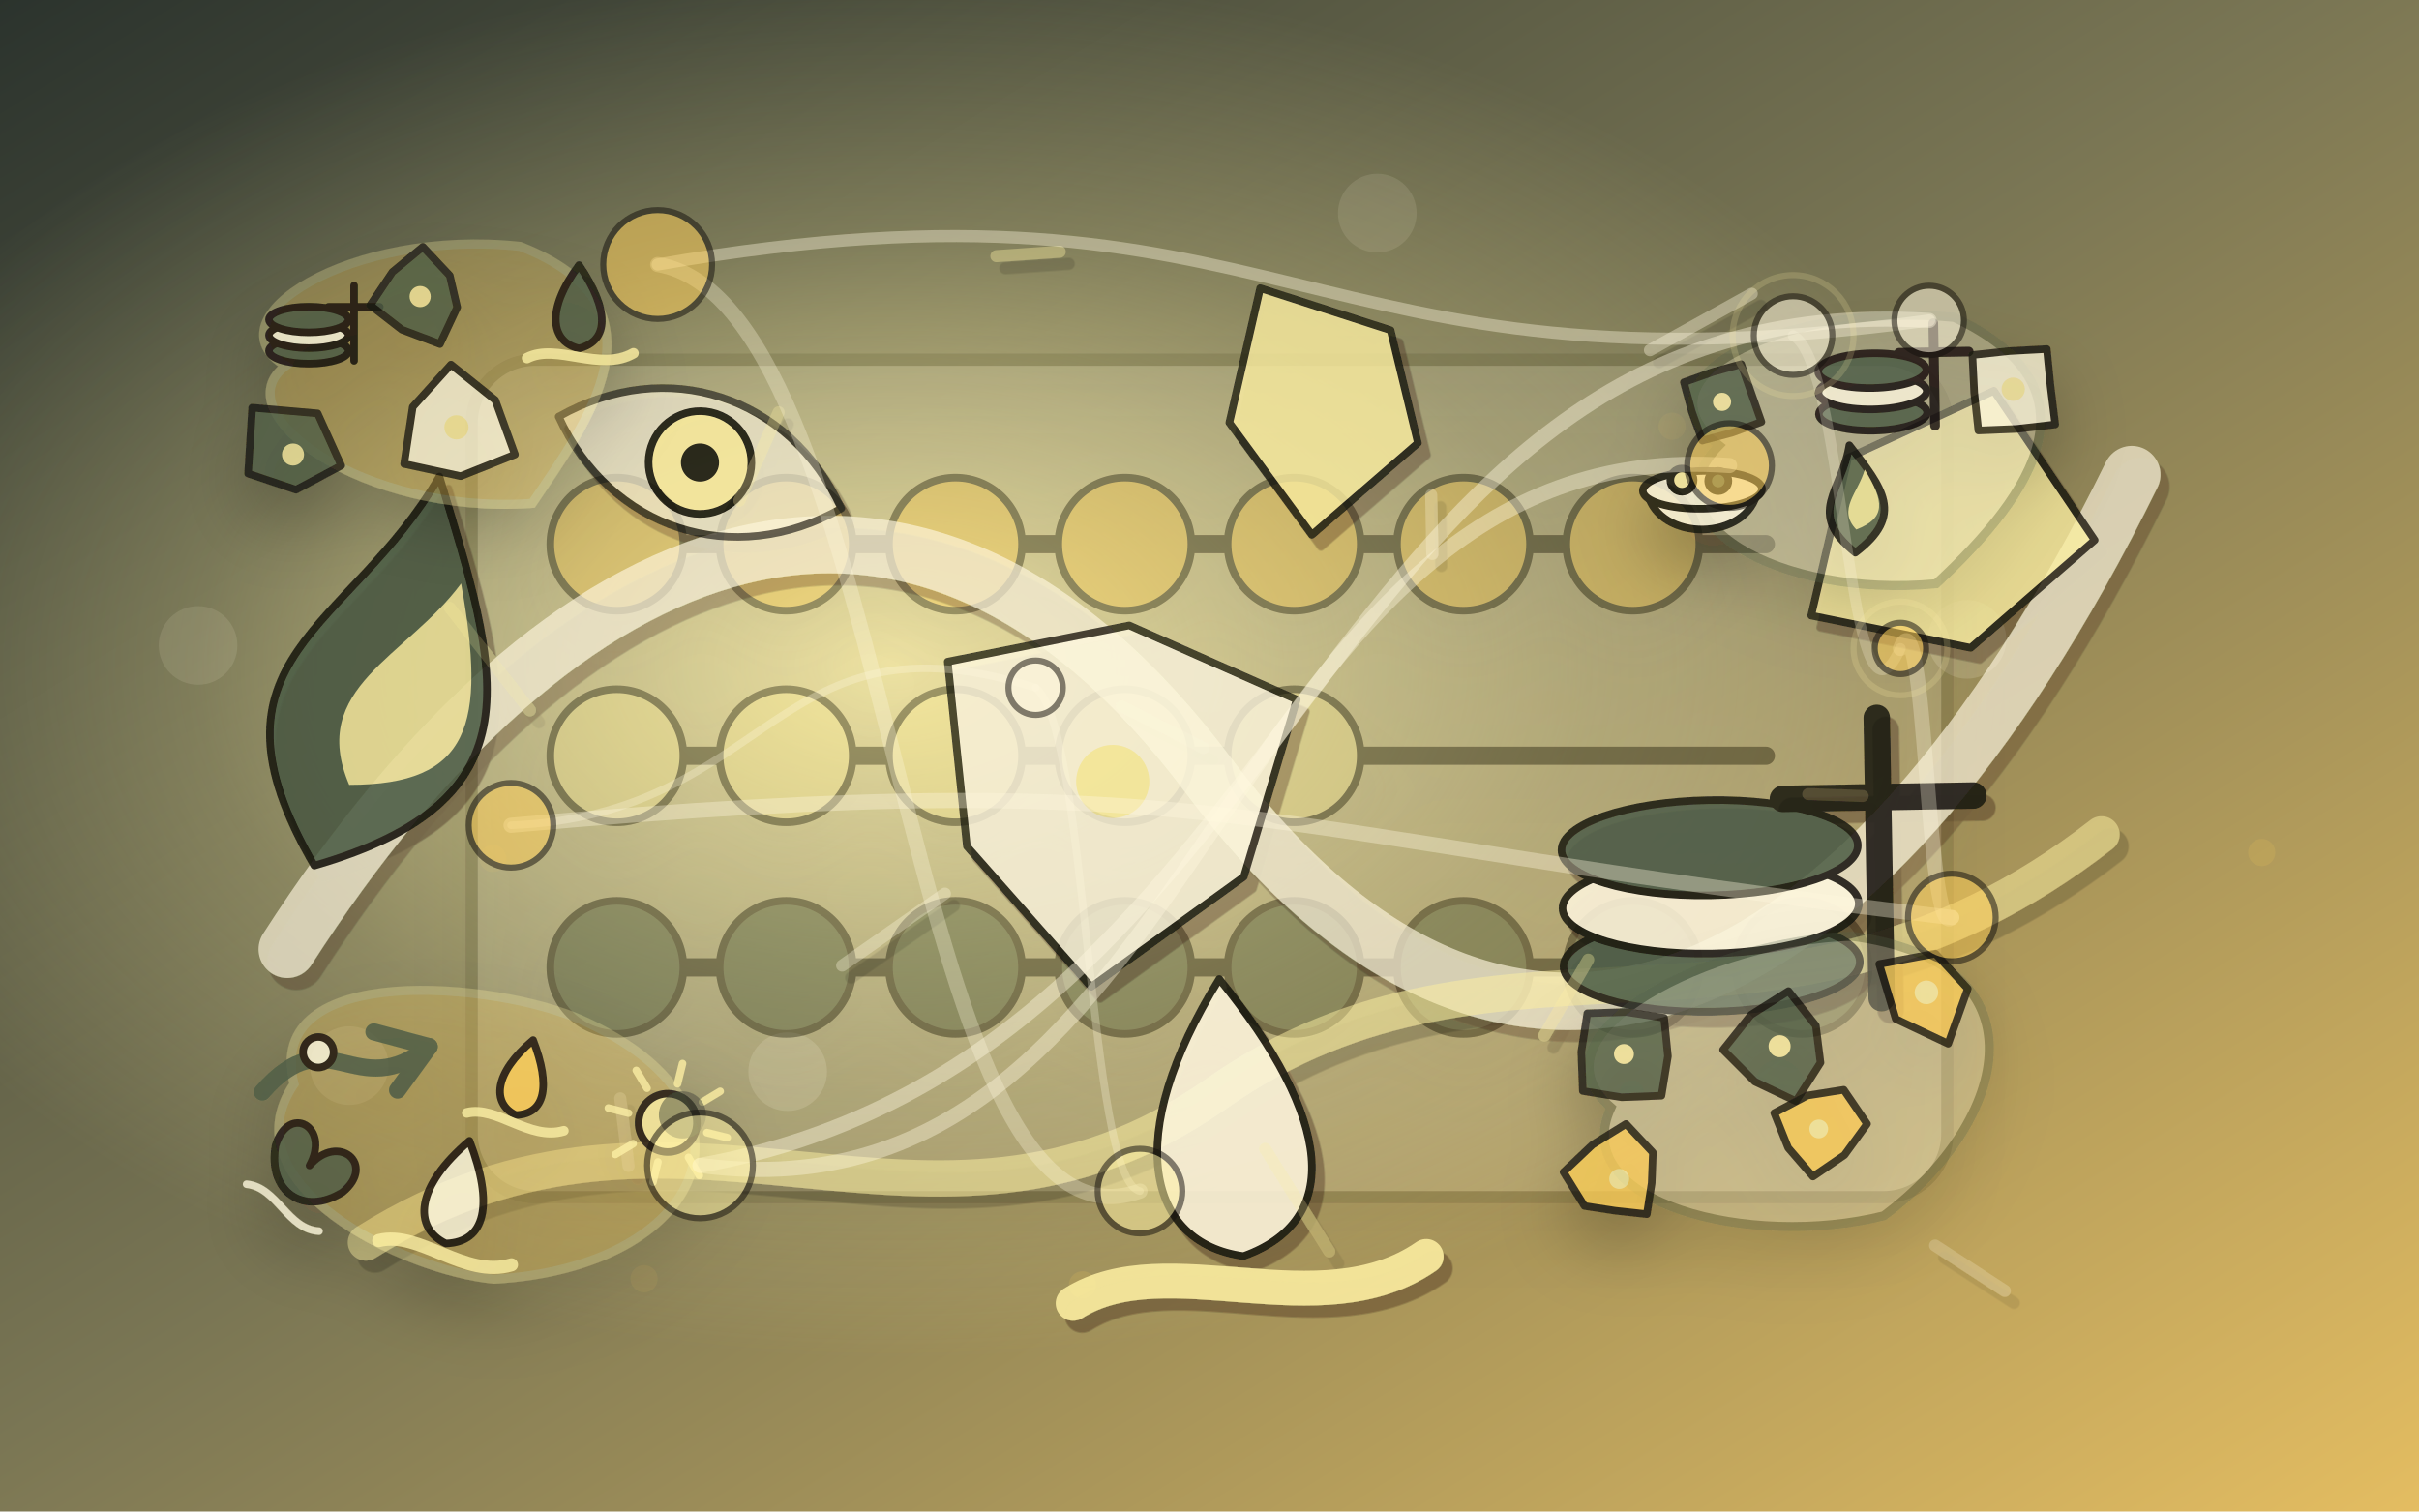
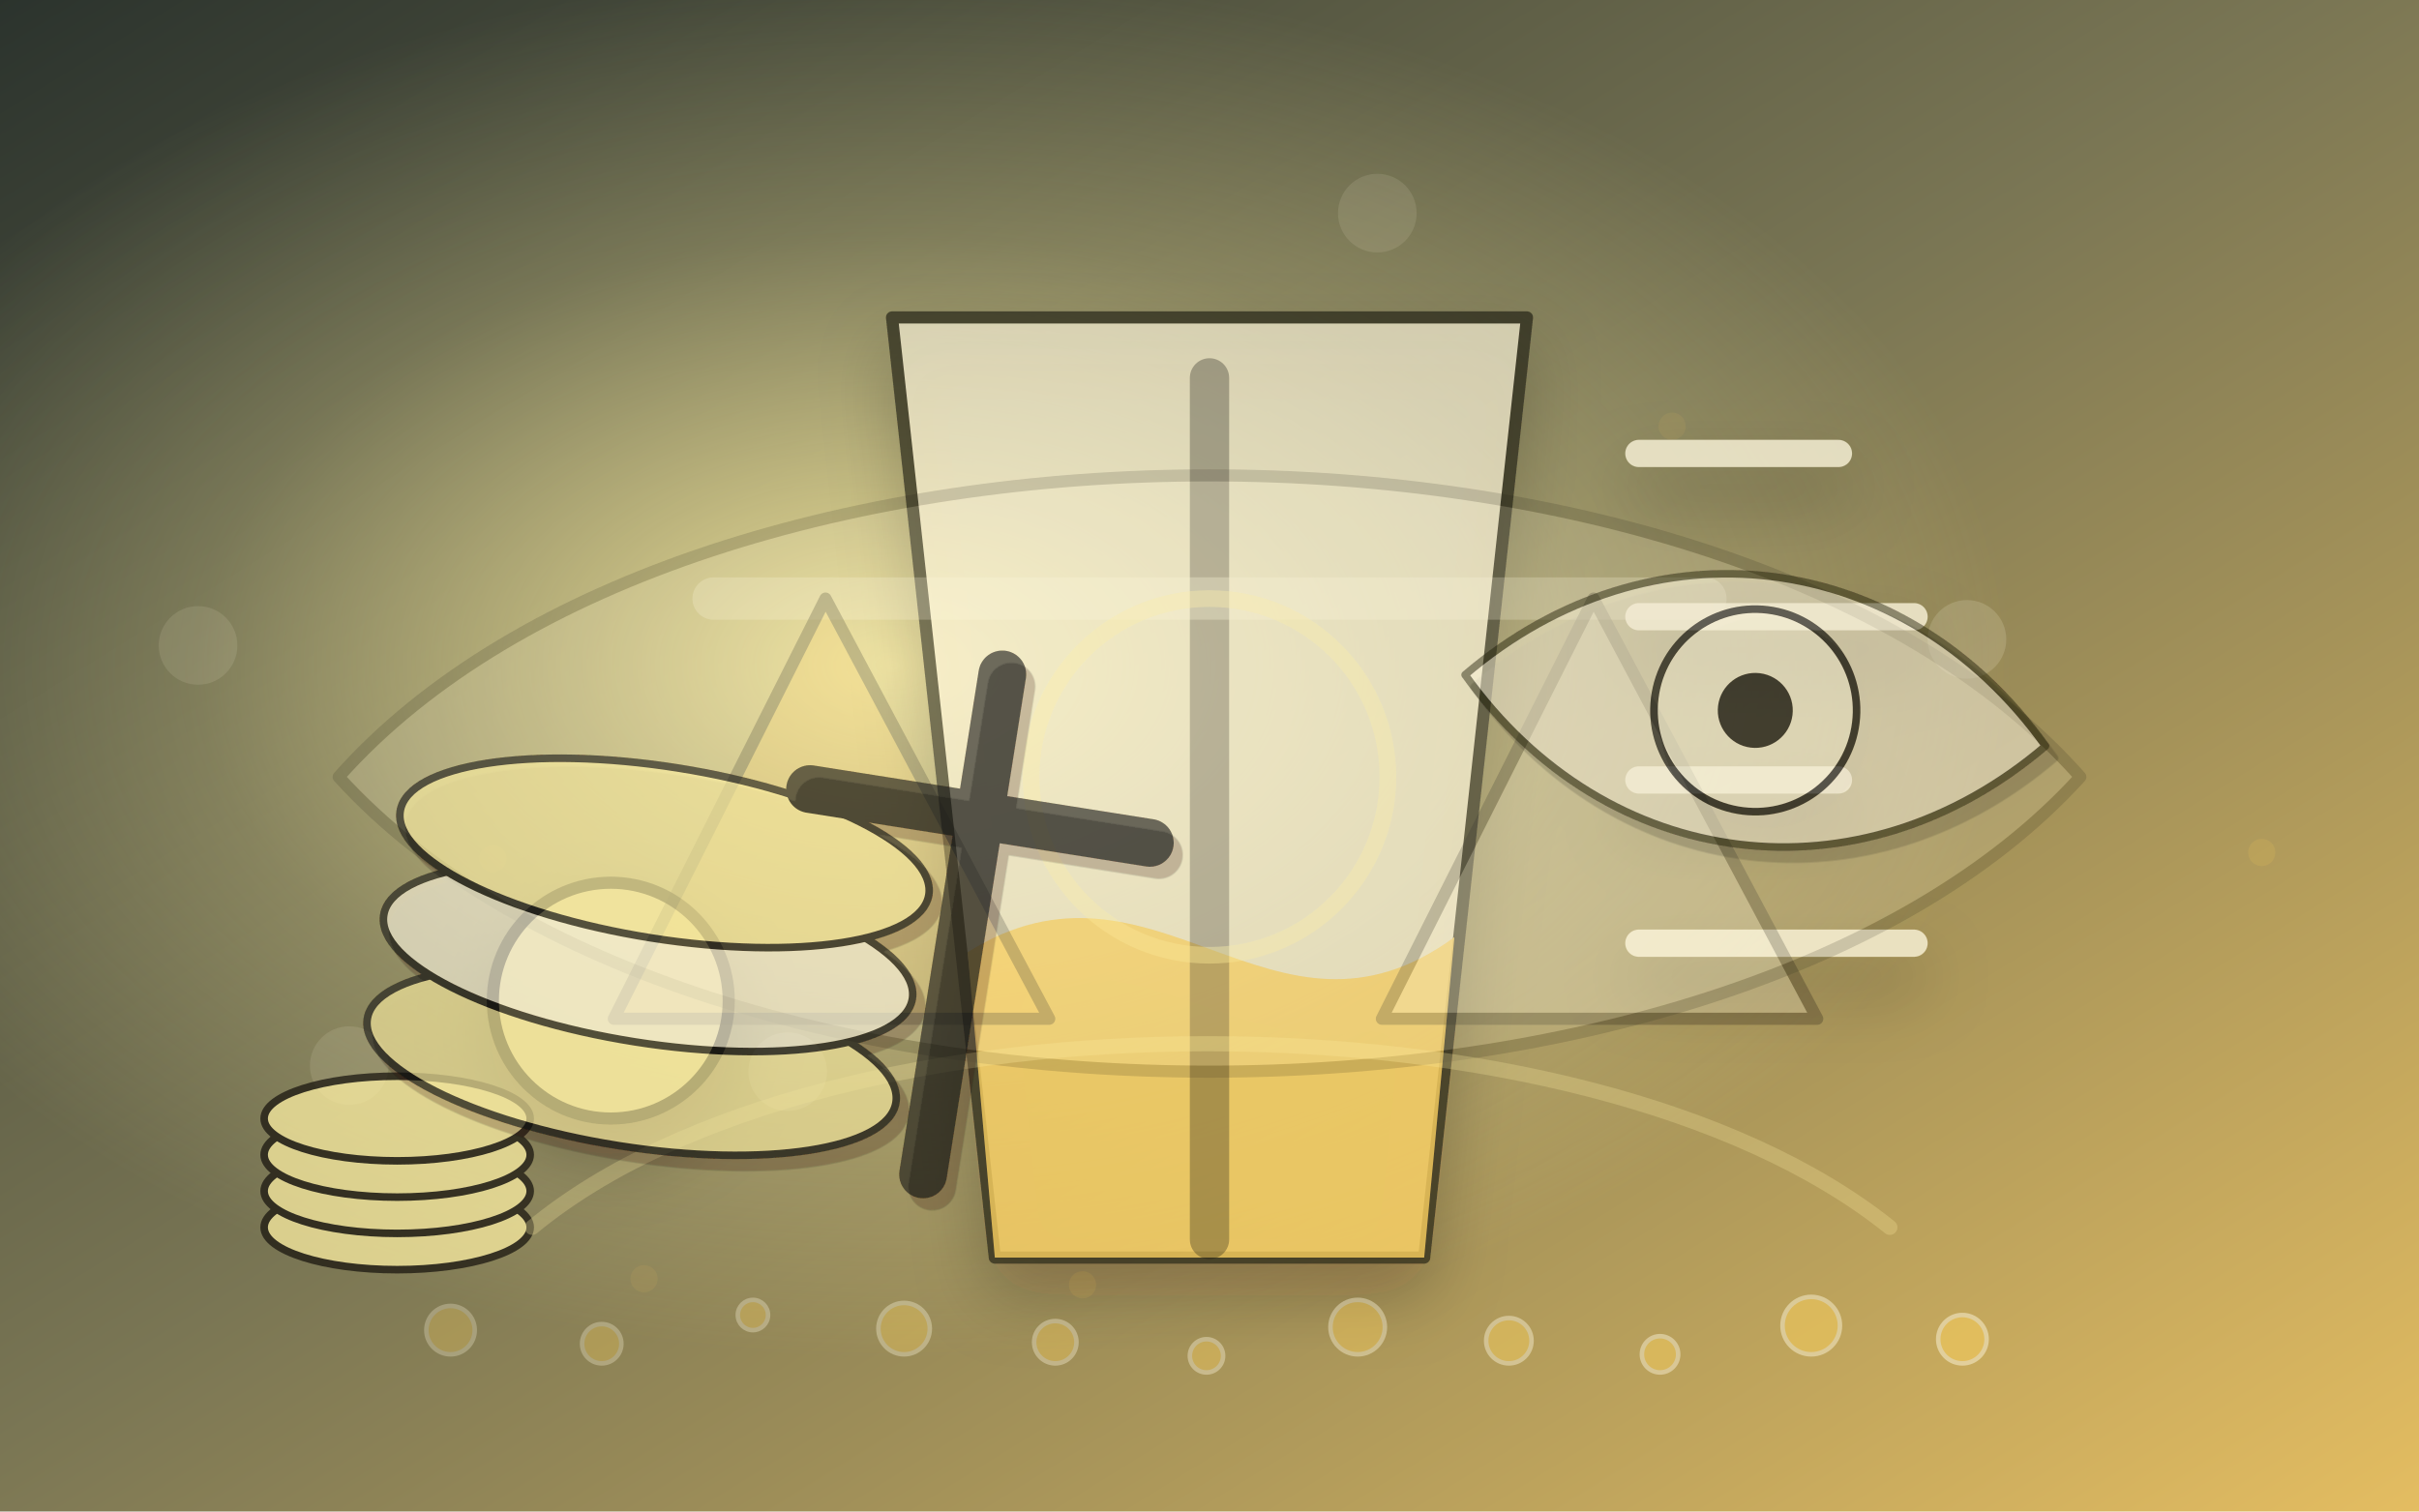
<svg xmlns="http://www.w3.org/2000/svg" width="1600" height="1000" viewBox="0 0 1600 1000" role="img" aria-labelledby="title desc">
  <defs>
    <linearGradient id="posterBg" x1="0" y1="0" x2="1" y2="1">
      <stop offset="0%" stop-color="#2b332d" />
      <stop offset="48%" stop-color="#7a7654" />
      <stop offset="100%" stop-color="#e4bd61" />
    </linearGradient>
    <radialGradient id="warmGlow" cx="37%" cy="44%" r="46%">
      <stop offset="0%" stop-color="#fff1a4" stop-opacity=".88" />
      <stop offset="62%" stop-color="#fff1a4" stop-opacity=".24" />
      <stop offset="100%" stop-color="#fff1a4" stop-opacity="0" />
    </radialGradient>
    <filter id="posterShadow" x="-20%" y="-20%" width="140%" height="150%">
      <feDropShadow dx="0" dy="22" stdDeviation="22" flood-color="#140d08" flood-opacity=".32" />
    </filter>
    <filter id="hardInk" x="-20%" y="-20%" width="140%" height="150%">
      <feDropShadow dx="6" dy="8" stdDeviation="0" flood-color="#12100c" flood-opacity=".34" />
    </filter>
    <style>
      .ink { stroke: #16120d; stroke-width: 8; stroke-linecap: round; stroke-linejoin: round; }
      .thin { stroke: #16120d; stroke-width: 5; stroke-linecap: round; stroke-linejoin: round; }
    </style>
  </defs>
  <rect width="1600" height="1000" fill="url(#posterBg)" />
  <rect width="1600" height="1000" fill="url(#warmGlow)" />
  <circle cx="426" cy="846" r="9" fill="#ffd058" opacity="0.08" />
  <circle cx="231" cy="705" r="26" fill="#fff8df" opacity="0.11" />
  <circle cx="1496" cy="564" r="9" fill="#ffd058" opacity="0.13" />
  <circle cx="1301" cy="423" r="26" fill="#fff8df" opacity="0.16" />
  <circle cx="1106" cy="282" r="9" fill="#ffd058" opacity="0.08" />
  <circle cx="911" cy="141" r="26" fill="#fff8df" opacity="0.11" />
  <circle cx="716" cy="850" r="9" fill="#ffd058" opacity="0.13" />
  <circle cx="521" cy="709" r="26" fill="#fff8df" opacity="0.16" />
  <circle cx="326" cy="568" r="9" fill="#ffd058" opacity="0.08" />
  <circle cx="131" cy="427" r="26" fill="#fff8df" opacity="0.11" />
-   <g filter="url(#posterShadow)" opacity=".36">
-     <g id="poster-value-abacus">
-       <rect x="312" y="238" width="976" height="554" rx="42" fill="#fff8df" opacity=".34" class="ink" />
-       <path d="M372 360 L1168 360" stroke="#16120d" stroke-width="12" stroke-linecap="round" />
-       <circle cx="408" cy="360" r="44" fill="#ffd058" class="thin" />
-       <circle cx="520" cy="360" r="44" fill="#ffd058" class="thin" />
-       <circle cx="632" cy="360" r="44" fill="#ffd058" class="thin" />
-       <circle cx="744" cy="360" r="44" fill="#ffd058" class="thin" />
-       <circle cx="856" cy="360" r="44" fill="#ffd058" class="thin" />
-       <circle cx="968" cy="360" r="44" fill="#ffd058" class="thin" />
-       <circle cx="1080" cy="360" r="44" fill="#ffd058" class="thin" />
-       <path d="M372 500 L1168 500" stroke="#16120d" stroke-width="12" stroke-linecap="round" />
-       <circle cx="408" cy="500" r="44" fill="#fff1a4" class="thin" />
-       <circle cx="520" cy="500" r="44" fill="#fff1a4" class="thin" />
-       <circle cx="632" cy="500" r="44" fill="#fff1a4" class="thin" />
-       <circle cx="744" cy="500" r="44" fill="#fff1a4" class="thin" />
-       <circle cx="856" cy="500" r="44" fill="#fff1a4" class="thin" />
-       <path d="M372 640 L1168 640" stroke="#16120d" stroke-width="12" stroke-linecap="round" />
-       <circle cx="408" cy="640" r="44" fill="#4d5d45" class="thin" />
-       <circle cx="520" cy="640" r="44" fill="#4d5d45" class="thin" />
-       <circle cx="632" cy="640" r="44" fill="#4d5d45" class="thin" />
-       <circle cx="744" cy="640" r="44" fill="#4d5d45" class="thin" />
-       <circle cx="856" cy="640" r="44" fill="#4d5d45" class="thin" />
-       <circle cx="968" cy="640" r="44" fill="#4d5d45" class="thin" />
-       <circle cx="1080" cy="640" r="44" fill="#4d5d45" class="thin" />
-       <circle cx="1192" cy="640" r="44" fill="#4d5d45" class="thin" />
+   <g id="semantic-scene" data-scene-group="C10_QUANTITY_VALUE_STATE" data-primary-category="value" filter="url(#posterShadow)" opacity=".76">
+     <g id="poster-value-measure">
+       <path d="M590 210 L1010 210 L942 832 L658 832Z" fill="#fff8df" opacity=".82" class="ink" />
+       <path d="M640 630 C764 552 842 708 962 620 L942 832 L658 832Z" fill="#ffd058" opacity=".88" />
+       <path d="M1084 300 L1216 300 M1084 408 L1266 408 M1084 516 L1216 516 M1084 624 L1266 624" stroke="#fff8df" stroke-width="18" stroke-linecap="round" />
+       <circle cx="404" cy="662" r="78" fill="#fff1a4" class="ink" />
    </g>
  </g>
-   <g id="pair-signature-mural" filter="url(#hardInk)">
-     <g opacity=".98">
-       <path d="M190 628 C370 348 604 252 800 514 C996 776 1230 680 1410 314" fill="none" stroke="#fff8df" stroke-width="38" stroke-linecap="round" opacity=".66" />
-       <path d="M242 822 C452 690 612 858 804 724 C994 590 1174 720 1390 552" fill="none" stroke="#fff1a4" stroke-width="24" stroke-linecap="round" opacity=".5" />
-       <g transform="rotate(20.0 250.0 457.0)">
-         <g opacity=".88">
-           <path d="M250.0 580.1 C126.9 477.5 219.2 426.2 239.7 309.9 C321.8 419.4 376.5 487.8 250.0 580.1Z" fill="#4d5d45" class="thin" />
-           <path d="M253.4 522.0 C205.5 470.7 260.3 429.6 277.4 371.5 C325.2 453.6 328.7 494.6 253.4 522.0Z" fill="#fff1a4" opacity=".86" />
-         </g>
-       </g>
-       <g transform="rotate(18.0 463.0 306.0)">
-         <g opacity=".84">
-           <path d="M364.7 306.0 C420.2 245.5 505.8 245.5 561.3 306.0 C505.8 366.5 420.2 366.5 364.7 306.0Z" fill="#fff8df" opacity=".74" class="thin" />
-           <circle cx="463.0" cy="306.0" r="34.0" fill="#fff1a4" class="thin" />
-           <circle cx="463.0" cy="306.0" r="12.6" fill="#16120d" />
-         </g>
-       </g>
-       <g transform="rotate(14.0 736.0 517.0)">
-         <g opacity=".78">
-           <polygon points="835.4,557.2 755.0,652.3 652.8,582.0 610.9,466.5 721.6,414.2 841.0,435.0" fill="#fff8df" class="thin" />
-           <circle cx="736.0" cy="517.0" r="24.2" fill="#fff1a4" />
-         </g>
-       </g>
-       <g transform="rotate(-13.0 877.0 266.0)">
-         <g opacity=".78">
-           <polygon points="930.2,306.1 848.2,349.5 811.7,264.9 851.6,182.8 929.4,229.3" fill="#fff1a4" class="thin" />
-           <circle cx="877.0" cy="266.0" r="17.9" fill="#fff1a4" />
-         </g>
-       </g>
-       <g transform="rotate(-1.0 1152.0 571.0)">
-         <g opacity=".86">
-           <ellipse cx="1131.0" cy="637.5" rx="98.0" ry="31.5" fill="#4d5d45" class="thin" />
-           <ellipse cx="1131.0" cy="599.0" rx="98.0" ry="31.5" fill="#fff8df" class="thin" />
-           <ellipse cx="1131.0" cy="560.5" rx="98.0" ry="31.5" fill="#4d5d45" class="thin" />
-           <path d="M1243.0 476.5 L1243.0 662.0 M1180.0 529.0 L1306.0 529.0" stroke="#16120d" stroke-width="17.5" stroke-linecap="round" />
-         </g>
-       </g>
-       <g transform="rotate(-11.0 1283.0 352.0)">
-         <g opacity=".78">
-           <polygon points="1382.6,376.8 1288.5,431.1 1189.0,390.0 1232.9,292.2 1336.0,267.1" fill="#fff1a4" class="thin" />
-           <circle cx="1283.0" cy="352.0" r="18.2" fill="#fff1a4" />
-         </g>
-       </g>
-       <g transform="rotate(-5.0 816.0 757.0)">
-         <g opacity=".86">
-           <path d="M816.0 647.3 C741.7 746.4 754.0 817.2 816.0 831.3 C883.3 813.6 883.3 746.4 816.0 647.3Z" fill="#fff8df" class="thin" />
-           <path d="M701.0 852.6 C766.4 819.0 862.0 884.4 936.4 842.0" fill="none" stroke="#fff1a4" stroke-width="23.0" stroke-linecap="round" />
-         </g>
-       </g>
-       <path d="M281.0 436.0 L367.0 436.0" stroke="#fff1a4" stroke-width="8" stroke-linecap="round" opacity="0.18" transform="rotate(52 324.0 436.0)" />
-       <path d="M390.5 749.0 L435.5 749.0" stroke="#fff8df" stroke-width="8" stroke-linecap="round" opacity="0.23" transform="rotate(83 413.0 749.0)" />
-       <path d="M470.0 302.0 L534.0 302.0" stroke="#fff1a4" stroke-width="8" stroke-linecap="round" opacity="0.28" transform="rotate(114 502.0 302.0)" />
-       <path d="M549.5 615.0 L632.5 615.0" stroke="#fff8df" stroke-width="8" stroke-linecap="round" opacity="0.33" transform="rotate(145 591.0 615.0)" />
-       <path d="M659.0 168.0 L701.0 168.0" stroke="#fff1a4" stroke-width="8" stroke-linecap="round" opacity="0.38" transform="rotate(176 680.0 168.0)" />
-       <path d="M738.5 481.0 L799.5 481.0" stroke="#fff8df" stroke-width="8" stroke-linecap="round" opacity="0.18" transform="rotate(27 769.0 481.0)" />
-       <path d="M818.0 794.0 L898.0 794.0" stroke="#fff1a4" stroke-width="8" stroke-linecap="round" opacity="0.23" transform="rotate(58 858.0 794.0)" />
-       <path d="M927.5 347.0 L966.5 347.0" stroke="#fff8df" stroke-width="8" stroke-linecap="round" opacity="0.28" transform="rotate(89 947.0 347.0)" />
-       <path d="M1007.0 660.0 L1065.0 660.0" stroke="#fff1a4" stroke-width="8" stroke-linecap="round" opacity="0.33" transform="rotate(120 1036.0 660.0)" />
-       <path d="M1086.5 213.0 L1163.5 213.0" stroke="#fff8df" stroke-width="8" stroke-linecap="round" opacity="0.38" transform="rotate(151 1125.0 213.0)" />
-       <path d="M1196.0 526.0 L1232.0 526.0" stroke="#fff1a4" stroke-width="8" stroke-linecap="round" opacity="0.18" transform="rotate(2 1214.0 526.0)" />
-       <path d="M1275.5 839.0 L1330.5 839.0" stroke="#fff8df" stroke-width="8" stroke-linecap="round" opacity="0.23" transform="rotate(33 1303.0 839.0)" />
-     </g>
+   <g id="semantic-atmosphere" opacity=".72">
+     <path d="M800 250 L800 820" stroke="#16120d" stroke-width="26" stroke-linecap="round" opacity=".42" />
+     <path d="M472 396 L1128 396" stroke="#fff8df" stroke-width="28" stroke-linecap="round" opacity=".34" />
+     <path d="M546 396 L406 674 L694 674Z" fill="#ffd058" opacity=".34" class="ink" />
+     <path d="M1054 396 L914 674 L1202 674Z" fill="#fff8df" opacity=".34" class="ink" />
+     <ellipse cx="262.7" cy="812" rx="88" ry="28" fill="#fff1a4" class="thin" />
+     <ellipse cx="262.7" cy="788" rx="88" ry="28" fill="#fff1a4" class="thin" />
+     <ellipse cx="262.7" cy="764" rx="88" ry="28" fill="#fff1a4" class="thin" />
+     <ellipse cx="262.7" cy="740" rx="88" ry="28" fill="#fff1a4" class="thin" />
+     <path d="M224 514 C460 248 1140 248 1376 514 C1140 774 460 774 224 514Z" fill="#fff8df" opacity=".20" class="ink" />
+     <circle cx="800" cy="514" r="118" fill="none" stroke="#fff1a4" stroke-width="11" opacity=".42" />
+     <path d="M352 812 C548 650 1048 650 1250 812" fill="none" stroke="#fff1a4" stroke-width="10" stroke-linecap="round" opacity=".34" />
  </g>
-   <g id="semantic-layer-icons" filter="url(#posterShadow)">
-     <g transform="rotate(0.0 292.0 242.0)" opacity=".92">
-       <path d="M189.0 242.0 C137.0 211.0 232.0 151.0 344.0 163.0 C447.0 203.0 387.0 281.0 352.0 333.0 C240.0 341.0 147.0 273.0 189.0 242.0Z" fill="#ffd058" opacity=".28" stroke="#fff1a4" stroke-width="6" />
+   <g id="semantic-focal-cues" filter="url(#hardInk)">
+     <g transform="rotate(9.0 474.0 589.0)" opacity=".70">
      <g opacity=".86">
-         <ellipse cx="204.2" cy="232.1" rx="26.3" ry="8.5" fill="#4d5d45" class="thin" />
-         <ellipse cx="204.2" cy="221.8" rx="26.3" ry="8.5" fill="#fff8df" class="thin" />
-         <ellipse cx="204.2" cy="211.4" rx="26.3" ry="8.5" fill="#4d5d45" class="thin" />
-         <path d="M234.2 188.9 L234.2 238.7 M217.3 203.0 L251.2 203.0" stroke="#16120d" stroke-width="5.0" stroke-linecap="round" />
-       </g>
-       <g opacity=".78">
-         <polygon points="302.4,203.3 291.0,227.6 265.8,218.1 244.9,201.9 259.6,179.9 279.7,163.3 297.5,182.3" fill="#4d5d45" class="thin" />
-         <circle cx="277.9" cy="196.2" r="7.0" fill="#fff1a4" />
-       </g>
-       <g opacity=".86">
-         <path d="M383.0 175.4 C360.7 205.1 364.4 226.3 383.0 230.5 C403.1 225.2 403.1 205.1 383.0 175.4Z" fill="#4d5d45" class="thin" />
-         <path d="M348.6 236.9 C368.2 226.8 396.8 246.4 419.0 233.7" fill="none" stroke="#fff1a4" stroke-width="6.9" stroke-linecap="round" />
-       </g>
-       <g opacity=".78">
-         <polygon points="225.7,308.0 195.8,324.0 164.1,313.3 166.8,269.7 210.1,273.5" fill="#4d5d45" class="thin" />
-         <circle cx="193.8" cy="300.7" r="7.3" fill="#fff1a4" />
-       </g>
-       <g opacity=".78">
-         <polygon points="340.6,300.7 304.7,315.0 267.3,306.9 273.0,269.2 298.3,241.2 327.6,264.7" fill="#fff8df" class="thin" />
-         <circle cx="301.9" cy="282.7" r="8.0" fill="#fff1a4" />
+         <ellipse cx="436.1" cy="709.1" rx="177.0" ry="56.9" fill="#fff1a4" class="thin" />
+         <ellipse cx="436.1" cy="639.6" rx="177.0" ry="56.9" fill="#fff8df" class="thin" />
+         <ellipse cx="436.1" cy="570.0" rx="177.0" ry="56.9" fill="#fff1a4" class="thin" />
+         <path d="M638.3 418.4 L638.3 753.3 M524.6 513.2 L752.1 513.2" stroke="#16120d" stroke-width="31.6" stroke-linecap="round" />
      </g>
    </g>
-     <g transform="rotate(-1.0 1234.0 293.0)" opacity=".92">
-       <path d="M1137.0 293.0 C1077.0 244.0 1189.0 199.0 1294.0 211.0 C1391.0 259.0 1346.0 327.0 1279.0 387.0 C1174.0 395.0 1087.0 342.0 1137.0 293.0Z" fill="#fff8df" opacity=".28" stroke="#4d5d45" stroke-width="6" />
-       <g opacity=".78">
-         <polygon points="1165.3,277.9 1145.8,284.7 1126.0,289.6 1119.4,270.3 1114.5,250.8 1133.5,244.4 1152.6,239.5 1158.8,258.3" fill="#4d5d45" class="thin" />
-         <circle cx="1139.5" cy="264.2" r="6.0" fill="#fff1a4" />
-       </g>
-       <g opacity=".86">
-         <ellipse cx="1239.2" cy="273.5" rx="35.8" ry="11.5" fill="#4d5d45" class="thin" />
-         <ellipse cx="1239.2" cy="259.4" rx="35.8" ry="11.5" fill="#fff8df" class="thin" />
-         <ellipse cx="1239.2" cy="245.3" rx="35.8" ry="11.5" fill="#4d5d45" class="thin" />
-         <path d="M1280.1 214.6 L1280.1 282.4 M1257.1 233.8 L1303.2 233.8" stroke="#16120d" stroke-width="6.4" stroke-linecap="round" />
-       </g>
-       <g opacity=".78">
-         <polygon points="1359.6,283.0 1334.0,285.5 1308.7,286.1 1306.4,261.0 1305.6,236.1 1330.4,233.9 1354.9,233.0 1356.9,257.4" fill="#fff8df" class="thin" />
-         <circle cx="1332.2" cy="259.2" r="7.7" fill="#fff1a4" />
-       </g>
-       <g opacity=".88">
-         <path d="M1089.0 323.2 C1095.8 356.8 1155.3 356.8 1162.0 323.2Z" fill="#fff8df" class="thin" />
-         <ellipse cx="1125.5" cy="322.2" rx="39.4" ry="12.5" fill="#fff8df" class="thin" />
-         <circle cx="1112.1" cy="315.5" r="7.7" fill="#fff1a4" class="thin" />
-         <circle cx="1136.1" cy="316.5" r="6.7" fill="#4d5d45" class="thin" />
-       </g>
-       <g opacity=".88">
-         <path d="M1225.9 365.5 C1193.5 338.5 1217.8 325.0 1223.2 294.4 C1244.8 323.2 1259.2 341.2 1225.9 365.5Z" fill="#4d5d45" class="thin" />
-         <path d="M1226.8 350.2 C1214.2 336.7 1228.6 325.9 1233.1 310.6 C1245.7 332.2 1246.6 343.0 1226.8 350.2Z" fill="#fff1a4" opacity=".86" />
-       </g>
-     </g>
-     <g transform="rotate(13.0 328.0 748.0)" opacity=".92">
-       <path d="M191.0 748.0 C152.0 673.0 307.0 652.0 367.0 664.0 C504.0 691.0 483.0 805.0 349.0 844.0 C289.0 852.0 162.0 823.0 191.0 748.0Z" fill="#ffd058" opacity=".28" stroke="#fff1a4" stroke-width="6" />
-       <g opacity=".86">
-         <path d="M171.7 757.9 C203.2 698.7 233.4 752.9 272.5 703.8" fill="none" stroke="#4d5d45" stroke-width="11.3" stroke-linecap="round" />
-         <path d="M272.5 703.8 L234.7 702.5 M272.5 703.8 L258.6 736.5" fill="none" stroke="#4d5d45" stroke-width="11.3" stroke-linecap="round" />
-         <circle cx="201.9" cy="723.9" r="10.1" fill="#fff8df" class="thin" />
-       </g>
-       <g opacity=".86">
-         <path d="M338.5 684.1 C317.9 711.5 321.3 731.1 338.5 735.0 C357.1 730.1 357.1 711.5 338.5 684.1Z" fill="#ffd058" class="thin" />
-         <path d="M306.6 740.9 C324.8 731.6 351.2 749.7 371.8 738.0" fill="none" stroke="#fff1a4" stroke-width="6.4" stroke-linecap="round" />
-       </g>
+     <g transform="rotate(7.0 1161.0 470.0)" opacity=".70">
      <g opacity=".84">
-         <path d="M464.3 717.9 L478.1 718.1" stroke="#fff1a4" stroke-width="5.0" stroke-linecap="round" />
-         <path d="M456.1 736.6 L465.7 746.6" stroke="#fff1a4" stroke-width="5.0" stroke-linecap="round" />
-         <path d="M437.1 744.1 L436.9 757.9" stroke="#fff1a4" stroke-width="5.0" stroke-linecap="round" />
-         <path d="M418.4 736.0 L408.5 745.6" stroke="#fff1a4" stroke-width="5.0" stroke-linecap="round" />
-         <path d="M410.9 717.0 L397.1 716.7" stroke="#fff1a4" stroke-width="5.0" stroke-linecap="round" />
-         <path d="M419.1 698.2 L409.5 688.3" stroke="#fff1a4" stroke-width="5.0" stroke-linecap="round" />
-         <path d="M438.1 690.8 L438.3 677.0" stroke="#fff1a4" stroke-width="5.0" stroke-linecap="round" />
-         <path d="M456.8 698.9 L466.7 689.3" stroke="#fff1a4" stroke-width="5.0" stroke-linecap="round" />
-         <circle cx="437.6" cy="717.4" r="19.3" fill="#fff1a4" class="thin" />
-         <circle cx="445.9" cy="710.1" r="15.6" fill="#2b332d" opacity=".5" />
-       </g>
-       <g transform="rotate(22 211.4 805.1)" opacity=".84">
-         <path d="M184.4 800.1 C175.4 772.1 207.4 769.1 210.4 798.1 C213.4 769.1 246.4 772.1 238.4 800.1 C226.4 828.1 197.4 828.1 184.4 800.1Z" fill="#4d5d45" class="thin" />
-         <path d="M183.4 832.1 C201.4 822.1 222.4 841.1 240.4 830.1" fill="none" stroke="#fff8df" stroke-width="5.0" stroke-linecap="round" />
-       </g>
-       <g opacity=".86">
-         <path d="M312.5 758.5 C284.3 796.1 289.0 822.9 312.5 828.2 C337.9 821.5 337.9 796.1 312.5 758.5Z" fill="#fff8df" class="thin" />
-         <path d="M268.9 836.3 C293.7 823.5 329.9 848.3 358.0 832.2" fill="none" stroke="#fff1a4" stroke-width="8.7" stroke-linecap="round" />
-       </g>
-     </g>
-     <g transform="rotate(-9.0 1190.0 713.0)" opacity=".92">
-       <path d="M1064.0 713.0 C1015.0 655.0 1149.0 614.0 1239.0 626.0 C1365.0 663.0 1324.0 763.0 1231.0 812.0 C1141.0 820.0 1025.0 771.0 1064.0 713.0Z" fill="#fff8df" opacity=".28" stroke="#4d5d45" stroke-width="6" />
-       <g opacity=".78">
-         <polygon points="1106.5,685.4 1098.2,710.5 1072.0,707.4 1047.3,699.3 1050.4,673.5 1058.3,649.0 1083.8,652.2 1108.0,659.9" fill="#4d5d45" class="thin" />
-         <circle cx="1078.0" cy="679.4" r="6.6" fill="#fff1a4" />
-       </g>
-       <g opacity=".78">
-         <polygon points="1205.5,705.4 1185.5,728.0 1160.7,711.0 1143.2,686.9 1165.1,666.9 1192.0,655.3 1206.3,680.7" fill="#4d5d45" class="thin" />
-         <circle cx="1180.5" cy="690.4" r="7.3" fill="#fff1a4" />
-       </g>
-       <g opacity=".78">
-         <polygon points="1309.4,672.3 1290.9,706.2 1259.2,684.6 1254.1,647.0 1291.9,646.0" fill="#ffd058" class="thin" />
-         <circle cx="1282.0" cy="670.4" r="7.8" fill="#fff1a4" />
-       </g>
-       <g opacity=".78">
-         <polygon points="1082.8,766.5 1076.4,786.4 1056.2,780.9 1036.5,774.6 1026.3,750.3 1048.1,735.4 1072.1,725.3 1086.7,746.8" fill="#ffd058" class="thin" />
-         <circle cx="1062.0" cy="760.5" r="6.6" fill="#fff1a4" />
-       </g>
-       <g opacity=".78">
-         <polygon points="1229.6,750.2 1211.6,768.2 1188.8,779.0 1175.6,757.7 1170.1,733.5 1193.5,725.5 1217.9,725.5" fill="#ffd058" class="thin" />
-         <circle cx="1197.5" cy="748.5" r="6.2" fill="#fff1a4" />
+         <path d="M967.6 470.0 C1076.7 351.0 1245.3 351.0 1354.4 470.0 C1245.3 589.0 1076.7 589.0 967.6 470.0Z" fill="#fff8df" opacity=".74" class="thin" />
+         <circle cx="1161.0" cy="470.0" r="67.0" fill="#fff8df" class="thin" />
+         <circle cx="1161.0" cy="470.0" r="24.8" fill="#16120d" />
      </g>
    </g>
  </g>
-   <g id="root-constellation">
-     <path d="M1186.0 222.0 C1221.5 240.0 1221.5 507.0 1257.0 429.0" fill="none" stroke="#fff8df" stroke-width="7" stroke-linecap="round" opacity="0.24" />
-     <path d="M1257.0 429.0 C1274.0 386.0 1274.0 625.0 1291.0 607.0" fill="none" stroke="#fff8df" stroke-width="10" stroke-linecap="round" opacity="0.29" />
-     <path d="M1291.0 607.0 C814.5 552.0 814.5 503.0 338.0 546.0" fill="none" stroke="#fff8df" stroke-width="10" stroke-linecap="round" opacity="0.36" />
-     <path d="M338.0 546.0 C511.5 539.0 511.5 400.0 685.0 455.0" fill="none" stroke="#fff8df" stroke-width="5" stroke-linecap="round" opacity="0.30" />
-     <path d="M685.0 455.0 C719.5 482.0 719.5 781.0 754.0 788.0" fill="none" stroke="#fff8df" stroke-width="5" stroke-linecap="round" opacity="0.28" />
-     <path d="M754.0 788.0 C594.5 845.0 594.5 202.0 435.0 175.0" fill="none" stroke="#fff8df" stroke-width="10" stroke-linecap="round" opacity="0.30" />
-     <path d="M435.0 175.0 C855.5 102.0 855.5 269.0 1276.0 212.0" fill="none" stroke="#fff8df" stroke-width="8" stroke-linecap="round" opacity="0.38" />
-     <path d="M1276.0 212.0 C869.5 187.0 869.5 698.0 463.0 771.0" fill="none" stroke="#fff8df" stroke-width="10" stroke-linecap="round" opacity="0.42" />
-     <path d="M463.0 771.0 C803.5 816.0 803.5 283.0 1144.0 308.0" fill="none" stroke="#fff8df" stroke-width="10" stroke-linecap="round" opacity="0.40" />
-     <circle cx="1186.0" cy="222.0" r="26" fill="#fff8df" opacity=".52" stroke="#16120d" stroke-width="4" />
-     <circle cx="1186.0" cy="222.0" r="40" fill="none" stroke="#fff1a4" stroke-width="4" opacity=".18" />
-     <circle cx="1257.0" cy="429.0" r="17" fill="#ffd058" opacity=".52" stroke="#16120d" stroke-width="4" />
-     <circle cx="1257.0" cy="429.0" r="31" fill="none" stroke="#fff1a4" stroke-width="4" opacity=".18" />
-     <circle cx="1291.0" cy="607.0" r="29" fill="#ffd058" opacity=".52" stroke="#16120d" stroke-width="4" />
-     <circle cx="338.0" cy="546.0" r="28" fill="#ffd058" opacity=".52" stroke="#16120d" stroke-width="4" />
-     <circle cx="685.0" cy="455.0" r="18" fill="#fff8df" opacity=".52" stroke="#16120d" stroke-width="4" />
-     <circle cx="754.0" cy="788.0" r="28" fill="#fff1a4" opacity=".52" stroke="#16120d" stroke-width="4" />
-     <circle cx="435.0" cy="175.0" r="36" fill="#ffd058" opacity=".52" stroke="#16120d" stroke-width="4" />
-     <circle cx="1276.0" cy="212.0" r="23" fill="#fff8df" opacity=".52" stroke="#16120d" stroke-width="4" />
-     <circle cx="463.0" cy="771.0" r="35" fill="#fff1a4" opacity=".52" stroke="#16120d" stroke-width="4" />
-     <circle cx="1144.0" cy="308.0" r="28" fill="#ffd058" opacity=".52" stroke="#16120d" stroke-width="4" />
+   <g id="semantic-depth-cue">
+     <circle cx="298.0" cy="880.0" r="16" fill="#ffd35c" opacity="0.28" stroke="#fff8df" stroke-width="3" />
+     <circle cx="398.0" cy="889.0" r="13" fill="#ffd35c" opacity="0.30" stroke="#fff8df" stroke-width="3" />
+     <circle cx="498.0" cy="870.0" r="10" fill="#ffd35c" opacity="0.32" stroke="#fff8df" stroke-width="3" />
+     <circle cx="598.0" cy="879.0" r="17" fill="#ffd35c" opacity="0.34" stroke="#fff8df" stroke-width="3" />
+     <circle cx="698.0" cy="888.0" r="14" fill="#ffd35c" opacity="0.36" stroke="#fff8df" stroke-width="3" />
+     <circle cx="798.0" cy="897.0" r="11" fill="#ffd35c" opacity="0.38" stroke="#fff8df" stroke-width="3" />
+     <circle cx="898.0" cy="878.0" r="18" fill="#ffd35c" opacity="0.40" stroke="#fff8df" stroke-width="3" />
+     <circle cx="998.0" cy="887.0" r="15" fill="#ffd35c" opacity="0.42" stroke="#fff8df" stroke-width="3" />
+     <circle cx="1098.0" cy="896.0" r="12" fill="#ffd35c" opacity="0.44" stroke="#fff8df" stroke-width="3" />
+     <circle cx="1198.0" cy="877.0" r="19" fill="#ffd35c" opacity="0.46" stroke="#fff8df" stroke-width="3" />
+     <circle cx="1298.0" cy="886.0" r="16" fill="#ffd35c" opacity="0.48" stroke="#fff8df" stroke-width="3" />
  </g>
</svg>
